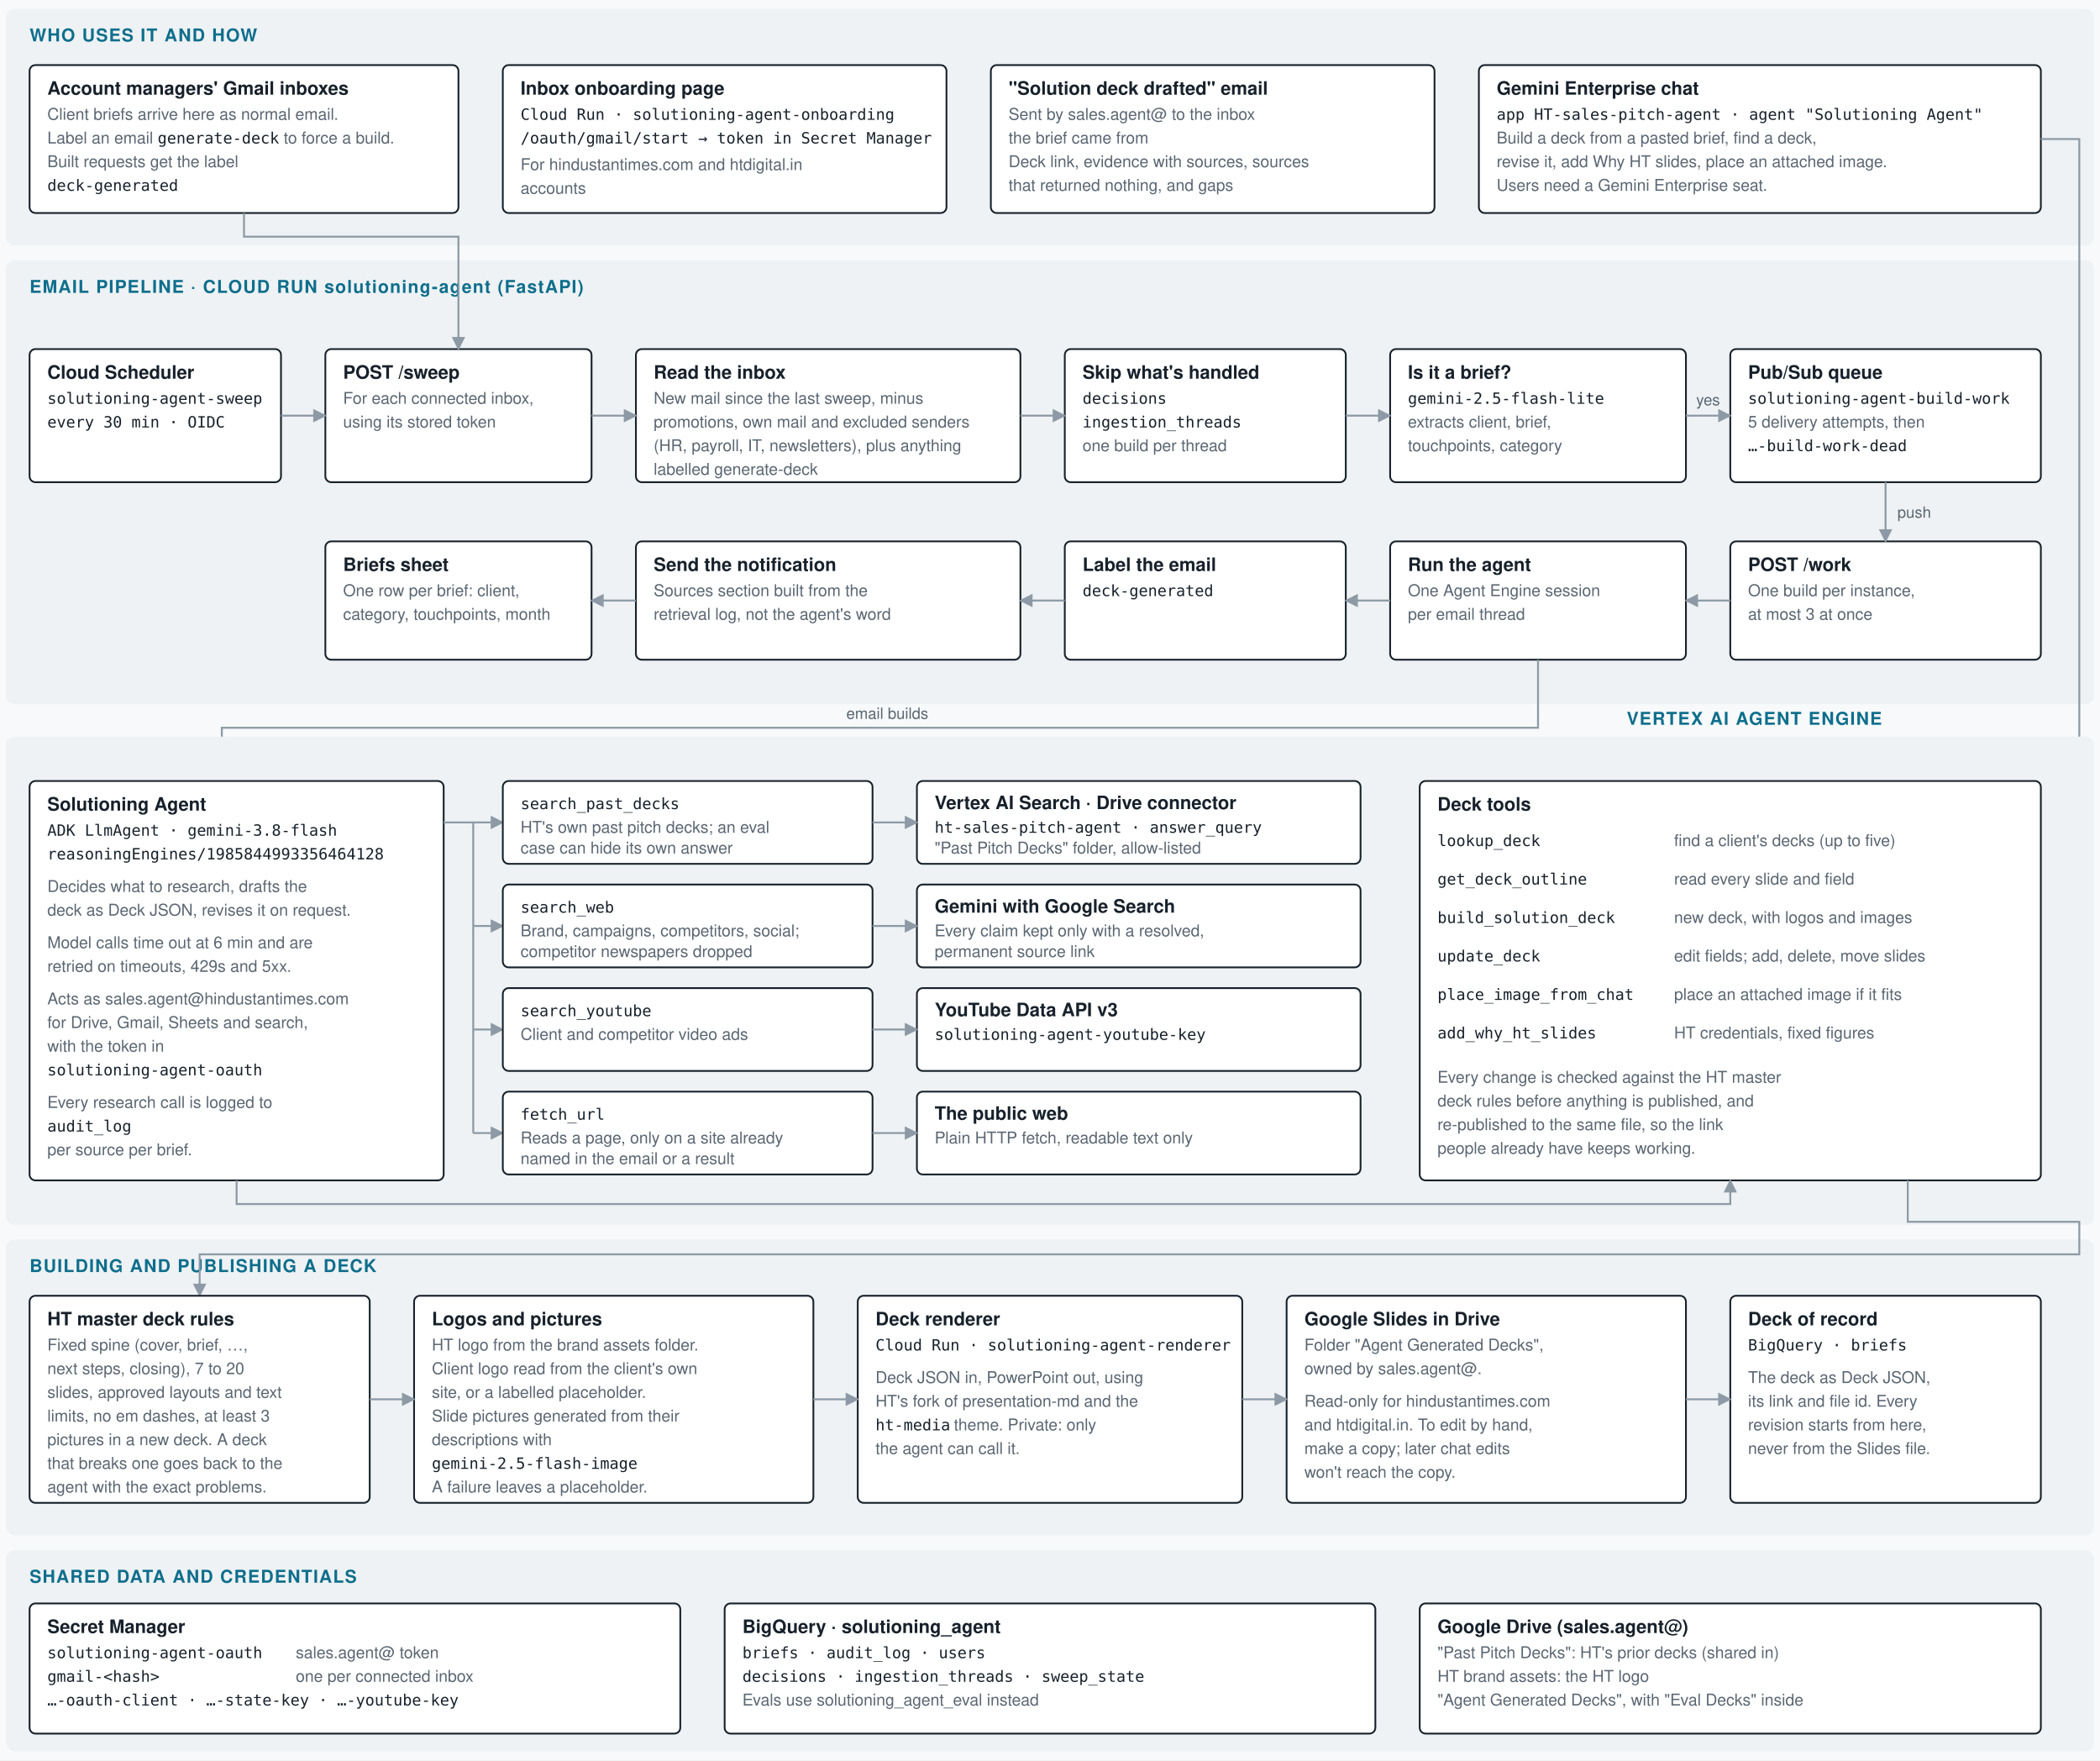
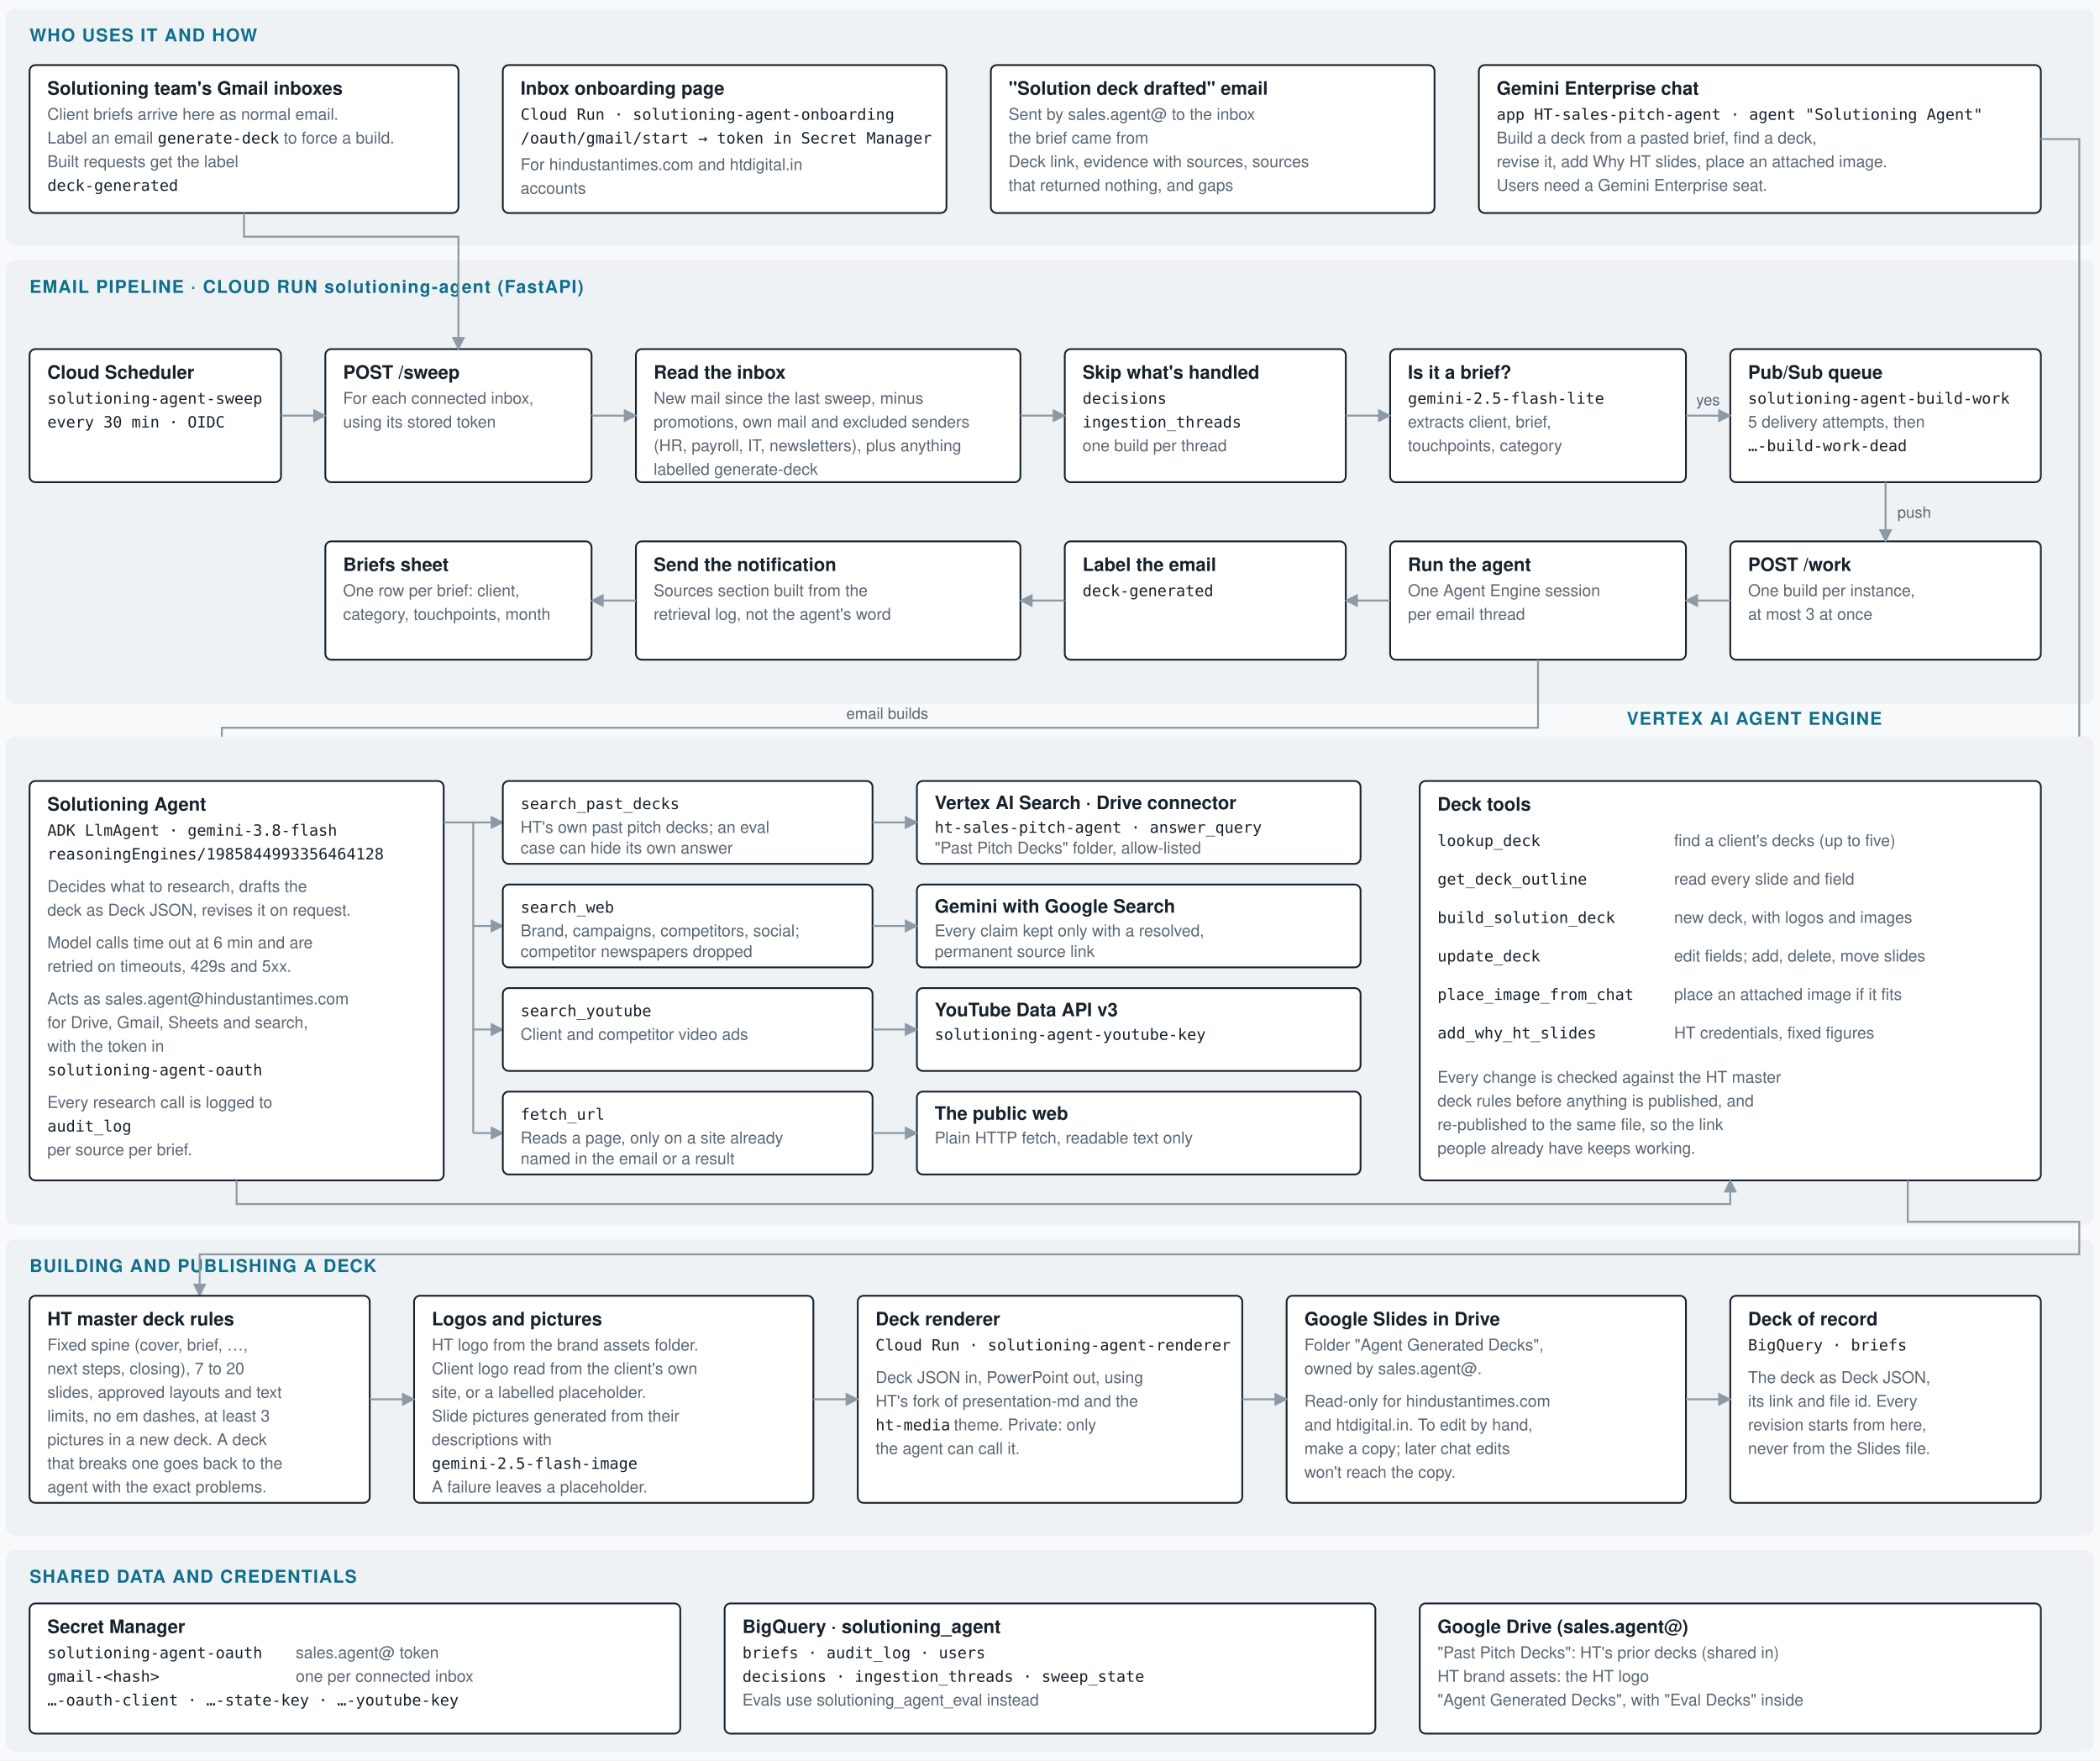
- <svg xmlns="http://www.w3.org/2000/svg" viewBox="0 0 1420 1190" width="1420" height="1190" role="img" aria-label="Architecture of the HT solutioning agent. Account managers connect their inboxes through the onboarding page. Every 30 minutes a scheduler calls the sweep on Cloud Run, which reads each inbox, filters noise, deduplicates, classifies requests and queues builds on Pub/Sub. Each queued build calls the Solutioning Agent on Vertex AI Agent Engine, then labels the email, sends a notification and adds a row to the briefs sheet. Gemini Enterprise chat calls the same agent. The agent researches with HT's past decks, Google Search, YouTube and web pages, then builds a deck: rules, logos and generated images, rendering on a Cloud Run renderer, and upload to Google Drive as read-only Slides, with the deck saved in BigQuery for later revisions.">
+ <svg xmlns="http://www.w3.org/2000/svg" viewBox="0 0 1420 1190" width="1420" height="1190" role="img" aria-label="Architecture of the HT solutioning agent. Solutioning team members connect their inboxes through the onboarding page. Every 30 minutes a scheduler calls the sweep on Cloud Run, which reads each inbox, filters noise, deduplicates, classifies requests and queues builds on Pub/Sub. Each queued build calls the Solutioning Agent on Vertex AI Agent Engine, then labels the email, sends a notification and adds a row to the briefs sheet. Gemini Enterprise chat calls the same agent. The agent researches with HT's past decks, Google Search, YouTube and web pages, then builds a deck: rules, logos and generated images, rendering on a Cloud Run renderer, and upload to Google Drive as read-only Slides, with the deck saved in BigQuery for later revisions.">
  <style>
  .band{fill:#eef2f4} .bt{font:600 12px Helvetica,Arial,sans-serif;letter-spacing:.06em;fill:#0e6e8c}
  .bx{fill:#ffffff;stroke:#17212b;stroke-width:1.2} .t{font:600 12.5px Helvetica,Arial,sans-serif;fill:#17212b}
  .m{font:400 10.5px Menlo,Consolas,monospace;fill:#17212b} .s{font:400 11px Helvetica,Arial,sans-serif;fill:#5a6672}
  .ar{fill:none;stroke:#8d9aa6;stroke-width:1.3} .al{font:400 10.5px Helvetica,Arial,sans-serif;fill:#5a6672} .ahp{fill:#8d9aa6}
</style>
  <rect x="0" y="0" width="1420" height="1190" fill="#f7f9fa" />
  <defs>
    <marker id="ah" viewBox="0 0 10 10" refX="9" refY="5" markerWidth="7" markerHeight="7" orient="auto-start-reverse">
      <path class="ahp" d="M0,0 L10,5 L0,10 z" />
    </marker>
  </defs>
  <rect class="band" x="4" y="6" width="1412" height="160" rx="6" />
  <text class="bt" x="20" y="28">WHO USES IT AND HOW</text>
  <rect class="bx" x="20" y="44" width="290" height="100" rx="4" />
-   <text class="t" x="32" y="64">Account managers' Gmail inboxes</text>
+   <text class="t" x="32" y="64">Solutioning team's Gmail inboxes</text>
  <text class="s" x="32" y="81">Client briefs arrive here as normal email.</text>
  <text class="s" x="32" y="97">Label an email <tspan class="m">generate-deck</tspan> to force a build.</text>
  <text class="s" x="32" y="113">Built requests get the label</text>
  <text class="m" x="32" y="129">deck-generated</text>
  <rect class="bx" x="340" y="44" width="300" height="100" rx="4" />
  <text class="t" x="352" y="64">Inbox onboarding page</text>
  <text class="m" x="352" y="81">Cloud Run · solutioning-agent-onboarding</text>
  <text class="m" x="352" y="97">/oauth/gmail/start → token in Secret Manager</text>
  <text class="s" x="352" y="115">For hindustantimes.com and htdigital.in</text>
  <text class="s" x="352" y="131">accounts</text>
  <rect class="bx" x="670" y="44" width="300" height="100" rx="4" />
  <text class="t" x="682" y="64">"Solution deck drafted" email</text>
  <text class="s" x="682" y="81">Sent by sales.agent@ to the inbox</text>
  <text class="s" x="682" y="97">the brief came from</text>
  <text class="s" x="682" y="113">Deck link, evidence with sources, sources</text>
  <text class="s" x="682" y="129">that returned nothing, and gaps</text>
  <rect class="bx" x="1000" y="44" width="380" height="100" rx="4" />
  <text class="t" x="1012" y="64">Gemini Enterprise chat</text>
  <text class="m" x="1012" y="81">app HT-sales-pitch-agent · agent "Solutioning Agent"</text>
  <text class="s" x="1012" y="97">Build a deck from a pasted brief, find a deck,</text>
  <text class="s" x="1012" y="113">revise it, add Why HT slides, place an attached image.</text>
  <text class="s" x="1012" y="129">Users need a Gemini Enterprise seat.</text>
  <rect class="band" x="4" y="176" width="1412" height="300" rx="6" />
  <text class="bt" x="20" y="198">EMAIL PIPELINE · CLOUD RUN solutioning-agent (FastAPI)</text>
  <rect class="bx" x="20" y="236" width="170" height="90" rx="4" />
  <text class="t" x="32" y="256">Cloud Scheduler</text>
  <text class="m" x="32" y="273">solutioning-agent-sweep</text>
  <text class="m" x="32" y="289">every 30 min · OIDC</text>
  <rect class="bx" x="220" y="236" width="180" height="90" rx="4" />
  <text class="t" x="232" y="256">POST /sweep</text>
  <text class="s" x="232" y="273">For each connected inbox,</text>
  <text class="s" x="232" y="289">using its stored token</text>
  <rect class="bx" x="430" y="236" width="260" height="90" rx="4" />
  <text class="t" x="442" y="256">Read the inbox</text>
  <text class="s" x="442" y="273">New mail since the last sweep, minus</text>
  <text class="s" x="442" y="289">promotions, own mail and excluded senders</text>
  <text class="s" x="442" y="305">(HR, payroll, IT, newsletters), plus anything</text>
  <text class="s" x="442" y="321">labelled generate-deck</text>
  <rect class="bx" x="720" y="236" width="190" height="90" rx="4" />
  <text class="t" x="732" y="256">Skip what's handled</text>
  <text class="m" x="732" y="273">decisions</text>
  <text class="m" x="732" y="289">ingestion_threads</text>
  <text class="s" x="732" y="305">one build per thread</text>
  <rect class="bx" x="940" y="236" width="200" height="90" rx="4" />
  <text class="t" x="952" y="256">Is it a brief?</text>
  <text class="m" x="952" y="273">gemini-2.5-flash-lite</text>
  <text class="s" x="952" y="289">extracts client, brief,</text>
  <text class="s" x="952" y="305">touchpoints, category</text>
  <rect class="bx" x="1170" y="236" width="210" height="90" rx="4" />
  <text class="t" x="1182" y="256">Pub/Sub queue</text>
  <text class="m" x="1182" y="273">solutioning-agent-build-work</text>
  <text class="s" x="1182" y="289">5 delivery attempts, then</text>
  <text class="m" x="1182" y="305">…-build-work-dead</text>
  <path class="ar" d="M 190 281 L 220 281" marker-end="url(#ah)" />
  <path class="ar" d="M 400 281 L 430 281" marker-end="url(#ah)" />
  <path class="ar" d="M 690 281 L 720 281" marker-end="url(#ah)" />
  <path class="ar" d="M 910 281 L 940 281" marker-end="url(#ah)" />
  <path class="ar" d="M 1140 281 L 1170 281" marker-end="url(#ah)" />
  <text class="al" x="1155" y="274" text-anchor="middle">yes</text>
  <path class="ar" d="M 165 144 L 165 160 L 310 160 L 310 236" marker-end="url(#ah)" />
  <rect class="bx" x="1170" y="366" width="210" height="80" rx="4" />
  <text class="t" x="1182" y="386">POST /work</text>
  <text class="s" x="1182" y="403">One build per instance,</text>
  <text class="s" x="1182" y="419">at most 3 at once</text>
  <rect class="bx" x="940" y="366" width="200" height="80" rx="4" />
  <text class="t" x="952" y="386">Run the agent</text>
  <text class="s" x="952" y="403">One Agent Engine session</text>
  <text class="s" x="952" y="419">per email thread</text>
  <rect class="bx" x="720" y="366" width="190" height="80" rx="4" />
  <text class="t" x="732" y="386">Label the email</text>
  <text class="m" x="732" y="403">deck-generated</text>
  <rect class="bx" x="430" y="366" width="260" height="80" rx="4" />
  <text class="t" x="442" y="386">Send the notification</text>
  <text class="s" x="442" y="403">Sources section built from the</text>
  <text class="s" x="442" y="419">retrieval log, not the agent's word</text>
  <rect class="bx" x="220" y="366" width="180" height="80" rx="4" />
  <text class="t" x="232" y="386">Briefs sheet</text>
  <text class="s" x="232" y="403">One row per brief: client,</text>
  <text class="s" x="232" y="419">category, touchpoints, month</text>
  <path class="ar" d="M 1275 326 L 1275 366" marker-end="url(#ah)" />
  <text class="al" x="1283" y="350">push</text>
  <path class="ar" d="M 1170 406 L 1140 406" marker-end="url(#ah)" />
  <path class="ar" d="M 940 406 L 910 406" marker-end="url(#ah)" />
  <path class="ar" d="M 720 406 L 690 406" marker-end="url(#ah)" />
  <path class="ar" d="M 430 406 L 400 406" marker-end="url(#ah)" />
  <path class="ar" d="M 1040 446 L 1040 492 L 150 492 L 150 528" marker-end="url(#ah)" />
  <text class="al" x="600" y="486" text-anchor="middle">email builds</text>
  <path class="ar" d="M 1380 94 L 1406 94 L 1406 506 L 180 506 L 180 528" marker-end="url(#ah)" />
  <text class="al" x="860" y="519" text-anchor="middle">chat requests</text>
  <rect class="band" x="4" y="498" width="1412" height="330" rx="6" />
  <text class="bt" x="1100" y="490" text-anchor="start">VERTEX AI AGENT ENGINE</text>
  <rect class="bx" x="20" y="528" width="280" height="270" rx="4" />
  <text class="t" x="32" y="548">Solutioning Agent</text>
  <text class="m" x="32" y="565">ADK LlmAgent · gemini-3.8-flash</text>
  <text class="m" x="32" y="581">reasoningEngines/1985844993356464128</text>
  <text class="s" x="32" y="603">Decides what to research, drafts the</text>
  <text class="s" x="32" y="619">deck as Deck JSON, revises it on request.</text>
  <text class="s" x="32" y="641">Model calls time out at 6 min and are</text>
  <text class="s" x="32" y="657">retried on timeouts, 429s and 5xx.</text>
  <text class="s" x="32" y="679">Acts as sales.agent@hindustantimes.com</text>
  <text class="s" x="32" y="695">for Drive, Gmail, Sheets and search,</text>
  <text class="s" x="32" y="711">with the token in</text>
  <text class="m" x="32" y="727">solutioning-agent-oauth</text>
  <text class="s" x="32" y="749">Every research call is logged to</text>
  <text class="m" x="32" y="765">audit_log</text>
  <text class="s" x="32" y="781">per source per brief.</text>
  <path class="ar" d="M 300 556 L 320 556 L 320 766" />
  <path class="ar" d="M 320 556 L 340 556" marker-end="url(#ah)" />
  <path class="ar" d="M 320 626 L 340 626" marker-end="url(#ah)" />
  <path class="ar" d="M 320 696 L 340 696" marker-end="url(#ah)" />
  <path class="ar" d="M 320 766 L 340 766" marker-end="url(#ah)" />
  <rect class="bx" x="340" y="528" width="250" height="56" rx="4" />
  <text class="m" x="352" y="547">search_past_decks</text>
  <text class="s" x="352" y="563">HT's own past pitch decks; an eval</text>
  <text class="s" x="352" y="577">case can hide its own answer</text>
  <rect class="bx" x="340" y="598" width="250" height="56" rx="4" />
  <text class="m" x="352" y="617">search_web</text>
  <text class="s" x="352" y="633">Brand, campaigns, competitors, social;</text>
  <text class="s" x="352" y="647">competitor newspapers dropped</text>
  <rect class="bx" x="340" y="668" width="250" height="56" rx="4" />
  <text class="m" x="352" y="687">search_youtube</text>
  <text class="s" x="352" y="703">Client and competitor video ads</text>
  <rect class="bx" x="340" y="738" width="250" height="56" rx="4" />
  <text class="m" x="352" y="757">fetch_url</text>
  <text class="s" x="352" y="773">Reads a page, only on a site already</text>
  <text class="s" x="352" y="787">named in the email or a result</text>
  <rect class="bx" x="620" y="528" width="300" height="56" rx="4" />
  <text class="t" x="632" y="547">Vertex AI Search · Drive connector</text>
  <text class="m" x="632" y="563">ht-sales-pitch-agent · answer_query</text>
  <text class="s" x="632" y="577">"Past Pitch Decks" folder, allow-listed</text>
  <rect class="bx" x="620" y="598" width="300" height="56" rx="4" />
  <text class="t" x="632" y="617">Gemini with Google Search</text>
  <text class="s" x="632" y="633">Every claim kept only with a resolved,</text>
  <text class="s" x="632" y="647">permanent source link</text>
  <rect class="bx" x="620" y="668" width="300" height="56" rx="4" />
  <text class="t" x="632" y="687">YouTube Data API v3</text>
  <text class="m" x="632" y="703">solutioning-agent-youtube-key</text>
  <rect class="bx" x="620" y="738" width="300" height="56" rx="4" />
  <text class="t" x="632" y="757">The public web</text>
  <text class="s" x="632" y="773">Plain HTTP fetch, readable text only</text>
  <path class="ar" d="M 590 556 L 620 556" marker-end="url(#ah)" />
  <path class="ar" d="M 590 626 L 620 626" marker-end="url(#ah)" />
  <path class="ar" d="M 590 696 L 620 696" marker-end="url(#ah)" />
  <path class="ar" d="M 590 766 L 620 766" marker-end="url(#ah)" />
  <rect class="bx" x="960" y="528" width="420" height="270" rx="4" />
  <text class="t" x="972" y="548">Deck tools</text>
  <text class="m" x="972" y="572">lookup_deck</text>
  <text class="s" x="1132" y="572">find a client's decks (up to five)</text>
  <text class="m" x="972" y="598">get_deck_outline</text>
  <text class="s" x="1132" y="598">read every slide and field</text>
  <text class="m" x="972" y="624">build_solution_deck</text>
  <text class="s" x="1132" y="624">new deck, with logos and images</text>
  <text class="m" x="972" y="650">update_deck</text>
  <text class="s" x="1132" y="650">edit fields; add, delete, move slides</text>
  <text class="m" x="972" y="676">place_image_from_chat</text>
  <text class="s" x="1132" y="676">place an attached image if it fits</text>
  <text class="m" x="972" y="702">add_why_ht_slides</text>
  <text class="s" x="1132" y="702">HT credentials, fixed figures</text>
  <text class="s" x="972" y="732">Every change is checked against the HT master</text>
  <text class="s" x="972" y="748">deck rules before anything is published, and</text>
  <text class="s" x="972" y="764">re-published to the same file, so the link</text>
  <text class="s" x="972" y="780">people already have keeps working.</text>
  <path class="ar" d="M 160 798 L 160 814 L 1170 814 L 1170 798" marker-end="url(#ah)" />
  <rect class="band" x="4" y="838" width="1412" height="200" rx="6" />
  <text class="bt" x="20" y="860">BUILDING AND PUBLISHING A DECK</text>
  <path class="ar" d="M 1290 798 L 1290 826 L 1406 826 L 1406 848 L 135 848 L 135 876" marker-end="url(#ah)" />
  <rect class="bx" x="20" y="876" width="230" height="140" rx="4" />
  <text class="t" x="32" y="896">HT master deck rules</text>
  <text class="s" x="32" y="913">Fixed spine (cover, brief, …,</text>
  <text class="s" x="32" y="929">next steps, closing), 7 to 20</text>
  <text class="s" x="32" y="945">slides, approved layouts and text</text>
  <text class="s" x="32" y="961">limits, no em dashes, at least 3</text>
  <text class="s" x="32" y="977">pictures in a new deck. A deck</text>
  <text class="s" x="32" y="993">that breaks one goes back to the</text>
  <text class="s" x="32" y="1009">agent with the exact problems.</text>
  <rect class="bx" x="280" y="876" width="270" height="140" rx="4" />
  <text class="t" x="292" y="896">Logos and pictures</text>
  <text class="s" x="292" y="913">HT logo from the brand assets folder.</text>
  <text class="s" x="292" y="929">Client logo read from the client's own</text>
  <text class="s" x="292" y="945">site, or a labelled placeholder.</text>
  <text class="s" x="292" y="961">Slide pictures generated from their</text>
  <text class="s" x="292" y="977">descriptions with</text>
  <text class="m" x="292" y="993">gemini-2.5-flash-image</text>
  <text class="s" x="292" y="1009">A failure leaves a placeholder.</text>
  <rect class="bx" x="580" y="876" width="260" height="140" rx="4" />
  <text class="t" x="592" y="896">Deck renderer</text>
  <text class="m" x="592" y="913">Cloud Run · solutioning-agent-renderer</text>
  <text class="s" x="592" y="935">Deck JSON in, PowerPoint out, using</text>
  <text class="s" x="592" y="951">HT's fork of presentation-md and the</text>
  <text class="m" x="592" y="967">ht-media</text>
  <text class="s" x="645" y="967">theme. Private: only</text>
  <text class="s" x="592" y="983">the agent can call it.</text>
  <rect class="bx" x="870" y="876" width="270" height="140" rx="4" />
  <text class="t" x="882" y="896">Google Slides in Drive</text>
  <text class="s" x="882" y="913">Folder "Agent Generated Decks",</text>
  <text class="s" x="882" y="929">owned by sales.agent@.</text>
  <text class="s" x="882" y="951">Read-only for hindustantimes.com</text>
  <text class="s" x="882" y="967">and htdigital.in. To edit by hand,</text>
  <text class="s" x="882" y="983">make a copy; later chat edits</text>
  <text class="s" x="882" y="999">won't reach the copy.</text>
  <rect class="bx" x="1170" y="876" width="210" height="140" rx="4" />
  <text class="t" x="1182" y="896">Deck of record</text>
  <text class="m" x="1182" y="913">BigQuery · briefs</text>
  <text class="s" x="1182" y="935">The deck as Deck JSON,</text>
  <text class="s" x="1182" y="951">its link and file id. Every</text>
  <text class="s" x="1182" y="967">revision starts from here,</text>
  <text class="s" x="1182" y="983">never from the Slides file.</text>
  <path class="ar" d="M 250 946 L 280 946" marker-end="url(#ah)" />
  <path class="ar" d="M 550 946 L 580 946" marker-end="url(#ah)" />
  <path class="ar" d="M 840 946 L 870 946" marker-end="url(#ah)" />
  <path class="ar" d="M 1140 946 L 1170 946" marker-end="url(#ah)" />
  <rect class="band" x="4" y="1048" width="1412" height="136" rx="6" />
  <text class="bt" x="20" y="1070">SHARED DATA AND CREDENTIALS</text>
  <rect class="bx" x="20" y="1084" width="440" height="88" rx="4" />
  <text class="t" x="32" y="1104">Secret Manager</text>
  <text class="m" x="32" y="1121">solutioning-agent-oauth</text>
  <text class="s" x="200" y="1121">sales.agent@ token</text>
  <text class="m" x="32" y="1137">gmail-&lt;hash&gt;</text>
  <text class="s" x="200" y="1137">one per connected inbox</text>
  <text class="m" x="32" y="1153">…-oauth-client · …-state-key · …-youtube-key</text>
  <rect class="bx" x="490" y="1084" width="440" height="88" rx="4" />
  <text class="t" x="502" y="1104">BigQuery · solutioning_agent</text>
  <text class="m" x="502" y="1121">briefs · audit_log · users</text>
  <text class="m" x="502" y="1137">decisions · ingestion_threads · sweep_state</text>
  <text class="s" x="502" y="1153">Evals use solutioning_agent_eval instead</text>
  <rect class="bx" x="960" y="1084" width="420" height="88" rx="4" />
  <text class="t" x="972" y="1104">Google Drive (sales.agent@)</text>
  <text class="s" x="972" y="1121">"Past Pitch Decks": HT's prior decks (shared in)</text>
  <text class="s" x="972" y="1137">HT brand assets: the HT logo</text>
  <text class="s" x="972" y="1153">"Agent Generated Decks", with "Eval Decks" inside</text>
</svg>
